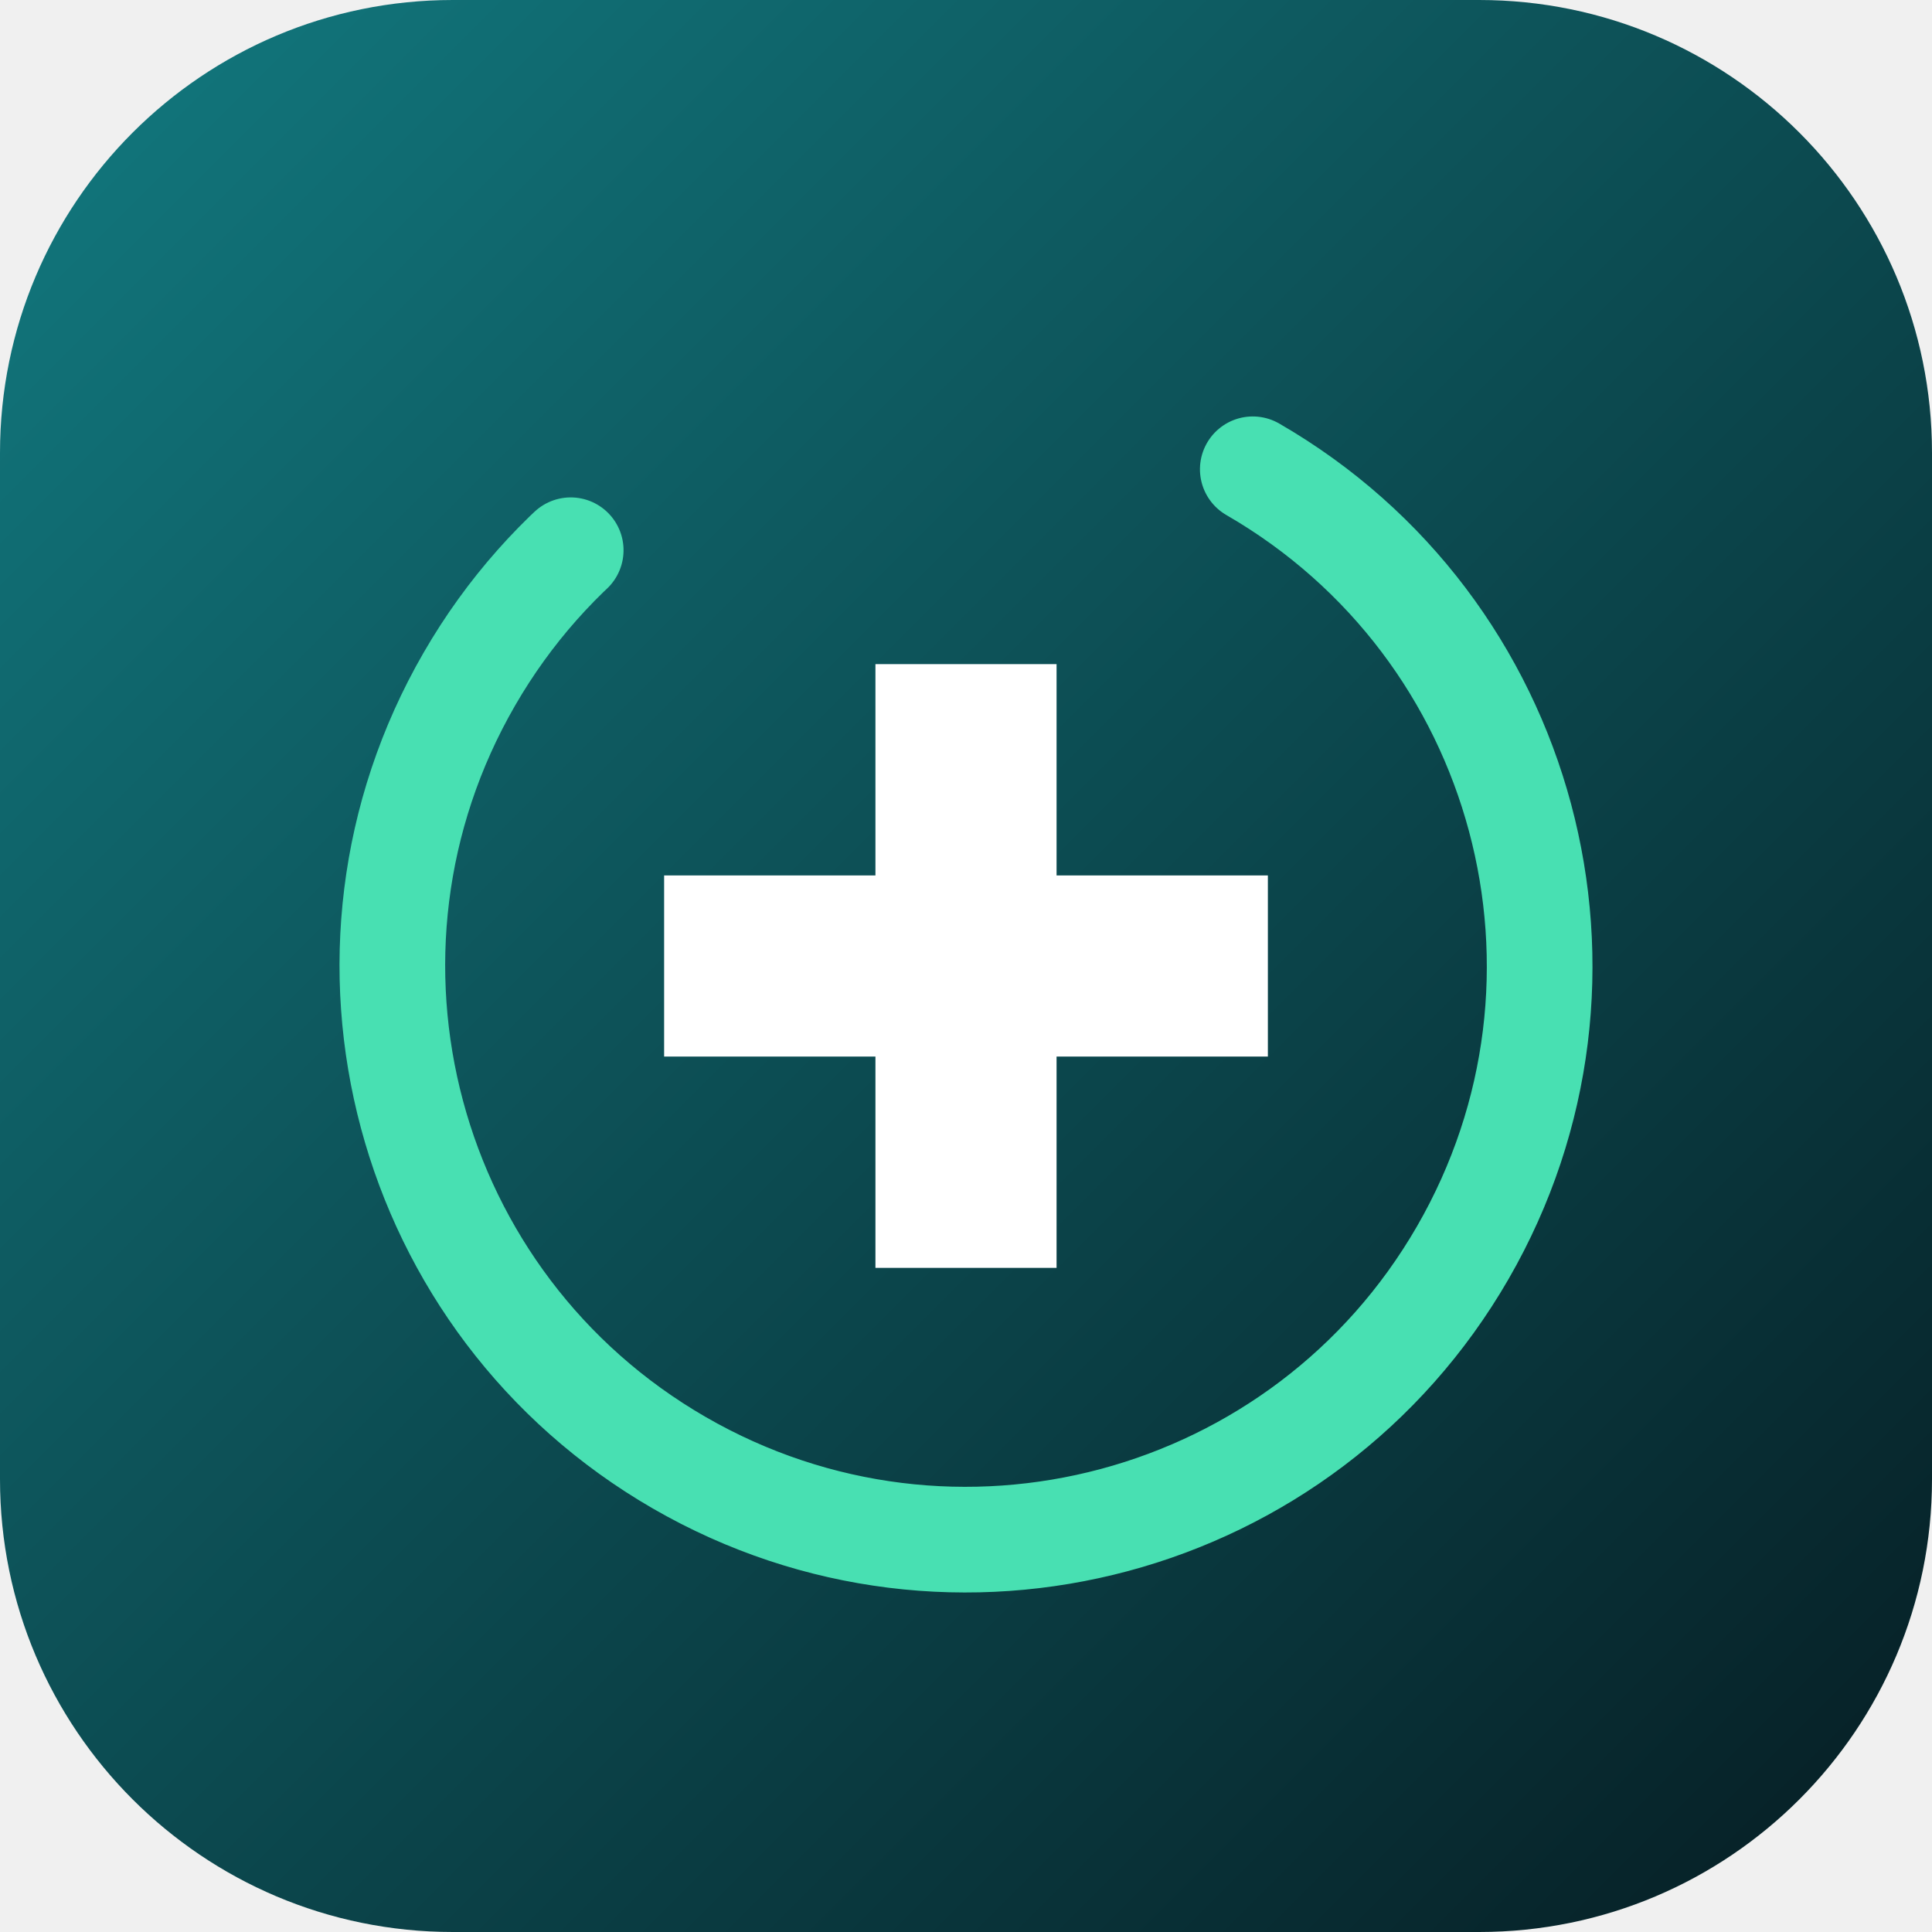
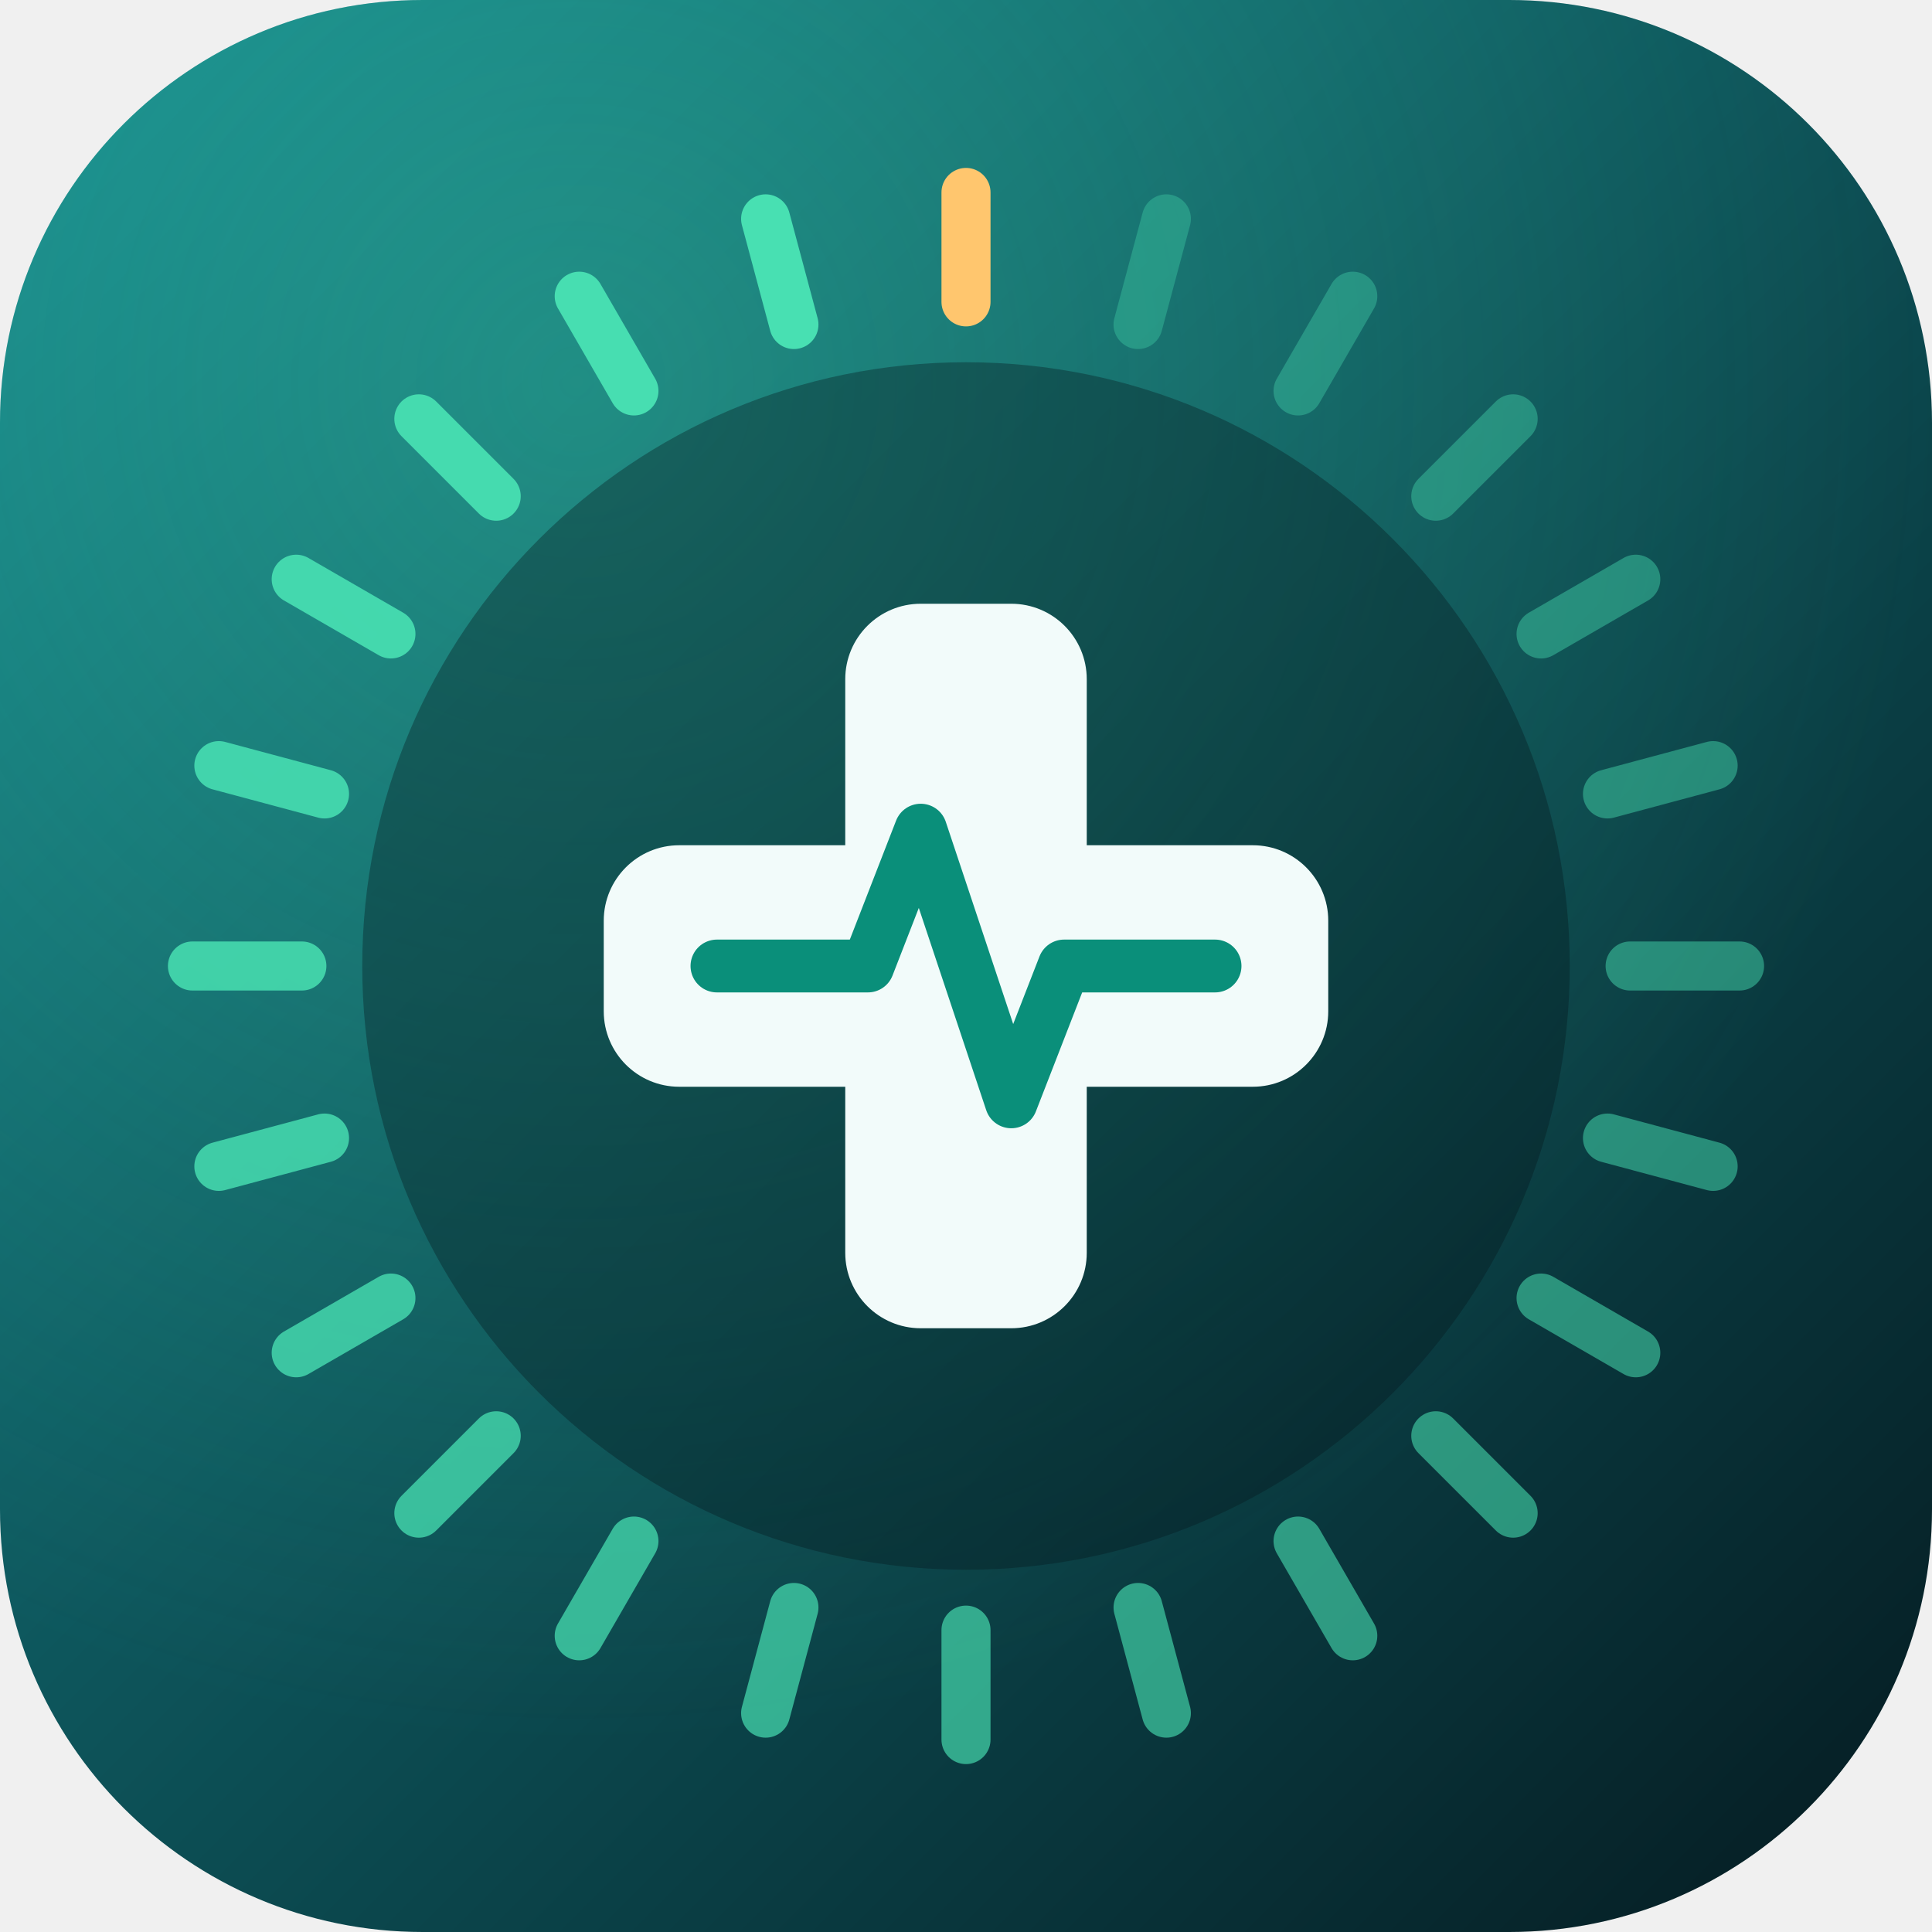
- <svg xmlns="http://www.w3.org/2000/svg" viewBox="0 0 128 128">
+ <svg xmlns="http://www.w3.org/2000/svg" viewBox="0 0 512 512">
  <defs>
    <linearGradient id="g" x1="0" y1="0" x2="1" y2="1">
-       <stop offset="0" stop-color="#127a80" />
-       <stop offset="1" stop-color="#061c22" />
+       <stop offset="0" stop-color="#14868c" />
+       <stop offset="1" stop-color="#051a20" />
    </linearGradient>
+     <radialGradient id="r" cx=".3" cy=".2" r=".7">
+       <stop offset="0" stop-color="#48e0b2" stop-opacity=".30" />
+       <stop offset="1" stop-color="#48e0b2" stop-opacity="0" />
+     </radialGradient>
  </defs>
-   <rect width="128" height="128" rx="30" fill="url(#g)" />
-   <circle cx="64" cy="64" r="38" fill="none" stroke="#48e0b2" stroke-width="7" stroke-linecap="round" stroke-dasharray="190 49" transform="rotate(-60 64 64)" />
-   <path d="M58 44h12v14h14v12H70v14H58V70H44V58h14z" fill="#fff" />
+   <rect width="512" height="512" rx="112" fill="url(#g)" />
+   <rect width="512" height="512" rx="112" fill="url(#r)" />
+   <g transform="translate(256 256) scale(1.0) translate(-256 -256)">
+     <circle cx="256" cy="256" r="160" fill="#04141a" fill-opacity=".35" />
+     <path d="M256.0 80.0L256.0 51.0" stroke="#ffc66e" stroke-opacity="1" stroke-width="13" stroke-linecap="round" />
+     <path d="M301.6 86.0L309.1 58.0" stroke="#48e0b2" stroke-opacity="0.33" stroke-width="13" stroke-linecap="round" />
+     <path d="M344.0 103.6L358.5 78.5" stroke="#48e0b2" stroke-opacity="0.36" stroke-width="13" stroke-linecap="round" />
+     <path d="M380.5 131.5L401.0 111.0" stroke="#48e0b2" stroke-opacity="0.39" stroke-width="13" stroke-linecap="round" />
+     <path d="M408.4 168.0L433.5 153.5" stroke="#48e0b2" stroke-opacity="0.42" stroke-width="13" stroke-linecap="round" />
+     <path d="M426.0 210.4L454.0 202.9" stroke="#48e0b2" stroke-opacity="0.45" stroke-width="13" stroke-linecap="round" />
+     <path d="M432.0 256.0L461.0 256.0" stroke="#48e0b2" stroke-opacity="0.48" stroke-width="13" stroke-linecap="round" />
+     <path d="M426.0 301.6L454.0 309.1" stroke="#48e0b2" stroke-opacity="0.51" stroke-width="13" stroke-linecap="round" />
+     <path d="M408.4 344.0L433.5 358.5" stroke="#48e0b2" stroke-opacity="0.54" stroke-width="13" stroke-linecap="round" />
+     <path d="M380.5 380.5L401.0 401.0" stroke="#48e0b2" stroke-opacity="0.57" stroke-width="13" stroke-linecap="round" />
+     <path d="M344.0 408.4L358.5 433.5" stroke="#48e0b2" stroke-opacity="0.6" stroke-width="13" stroke-linecap="round" />
+     <path d="M301.6 426.0L309.1 454.0" stroke="#48e0b2" stroke-opacity="0.63" stroke-width="13" stroke-linecap="round" />
+     <path d="M256.0 432.0L256.0 461.0" stroke="#48e0b2" stroke-opacity="0.67" stroke-width="13" stroke-linecap="round" />
+     <path d="M210.4 426.0L202.9 454.0" stroke="#48e0b2" stroke-opacity="0.7" stroke-width="13" stroke-linecap="round" />
+     <path d="M168.0 408.4L153.5 433.5" stroke="#48e0b2" stroke-opacity="0.73" stroke-width="13" stroke-linecap="round" />
+     <path d="M131.5 380.5L111.0 401.0" stroke="#48e0b2" stroke-opacity="0.76" stroke-width="13" stroke-linecap="round" />
+     <path d="M103.6 344.0L78.5 358.5" stroke="#48e0b2" stroke-opacity="0.79" stroke-width="13" stroke-linecap="round" />
+     <path d="M86.0 301.6L58.0 309.1" stroke="#48e0b2" stroke-opacity="0.82" stroke-width="13" stroke-linecap="round" />
+     <path d="M80.0 256.0L51.0 256.0" stroke="#48e0b2" stroke-opacity="0.85" stroke-width="13" stroke-linecap="round" />
+     <path d="M86.0 210.4L58.0 202.9" stroke="#48e0b2" stroke-opacity="0.88" stroke-width="13" stroke-linecap="round" />
+     <path d="M103.6 168.0L78.5 153.5" stroke="#48e0b2" stroke-opacity="0.91" stroke-width="13" stroke-linecap="round" />
+     <path d="M131.5 131.5L111.0 111.0" stroke="#48e0b2" stroke-opacity="0.94" stroke-width="13" stroke-linecap="round" />
+     <path d="M168.0 103.6L153.5 78.5" stroke="#48e0b2" stroke-opacity="0.97" stroke-width="13" stroke-linecap="round" />
+     <path d="M210.4 86.0L202.9 58.0" stroke="#48e0b2" stroke-opacity="1.0" stroke-width="13" stroke-linecap="round" />
+     <rect x="224" y="160" width="64" height="192" rx="20" fill="#f2fbfa" />
+     <rect x="160" y="224" width="192" height="64" rx="20" fill="#f2fbfa" />
+     <path d="M190 256h40l14-36 24 72 14-36h40" fill="none" stroke="#0a8f7a" stroke-width="14" stroke-linecap="round" stroke-linejoin="round" />
+   </g>
</svg>
